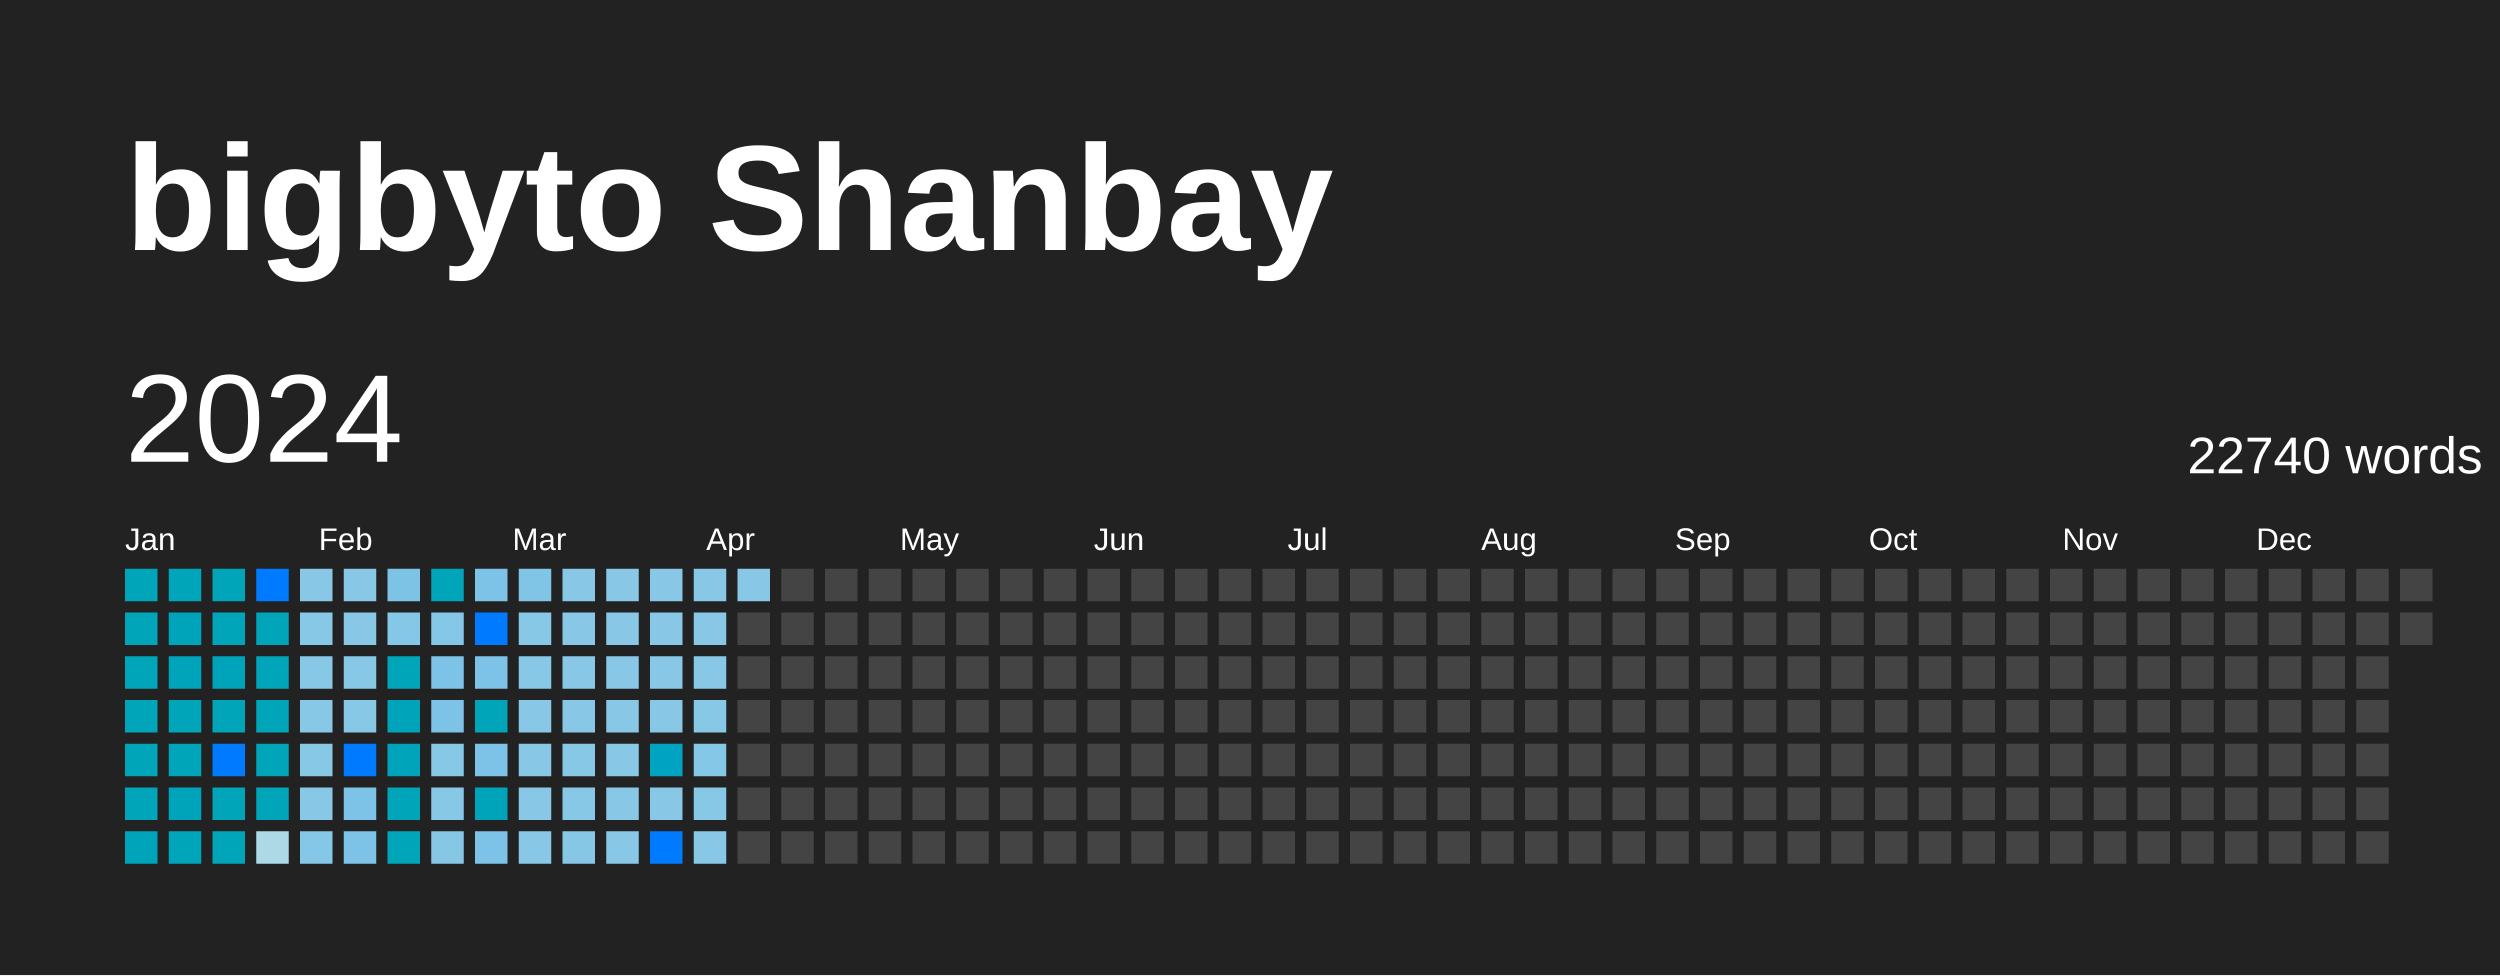
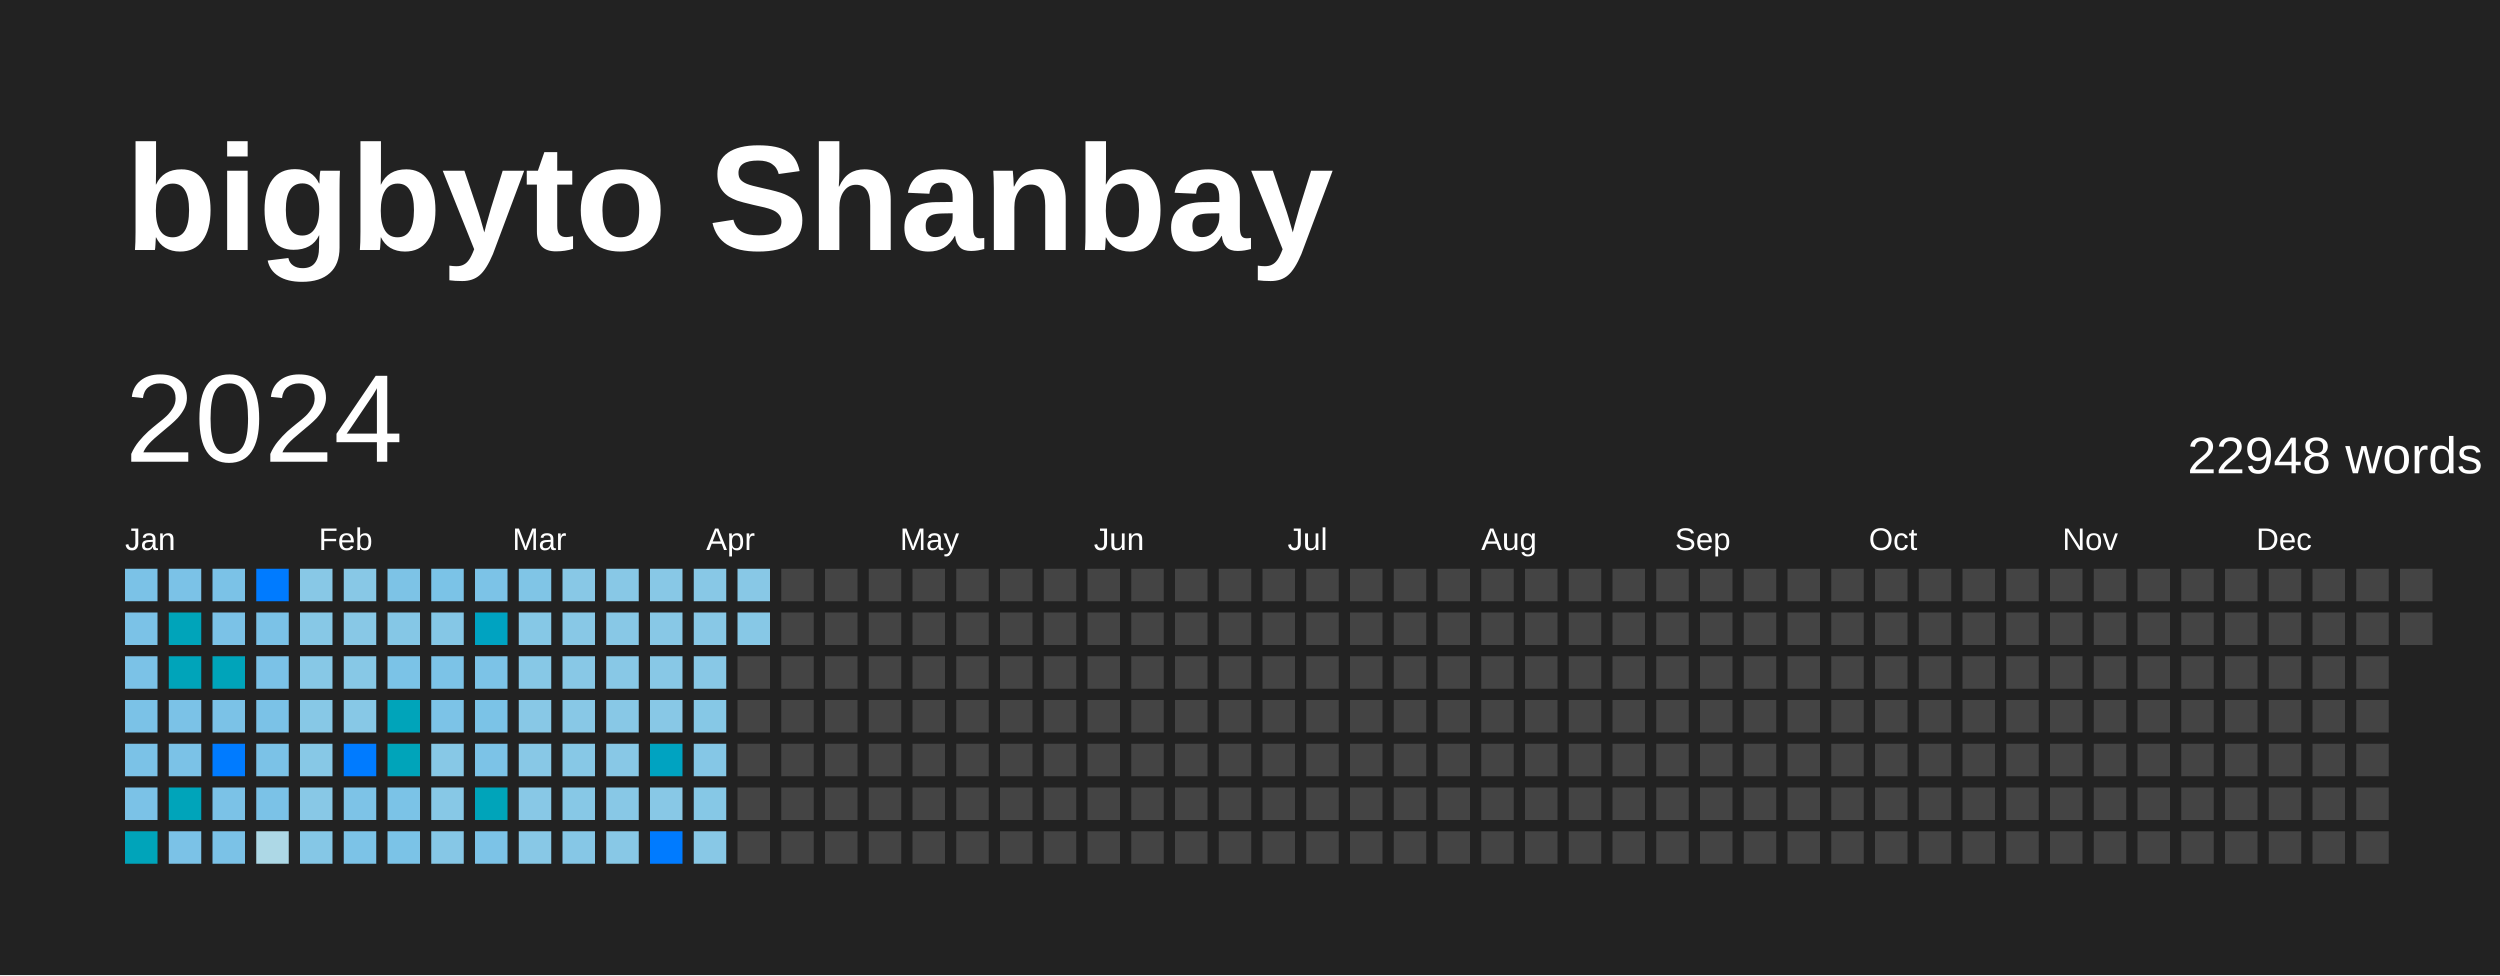
<svg xmlns="http://www.w3.org/2000/svg" baseProfile="full" height="78mm" version="1.1" viewBox="0,0,200,78" width="200mm">
  <defs />
  <rect fill="#222222" height="78" width="200" x="0" y="0" />
  <text fill="#FFFFFF" style="font-size:12px; font-family:Arial; font-weight:bold;" x="10" y="20">bigbyto Shanbay</text>
  <text dominant-baseline="hanging" fill="#FFFFFF" style="font-size:10.0px; font-family:Arial;" x="10" y="30">2024</text>
-   <text dominant-baseline="hanging" fill="#FFFFFF" style="font-size:4.125px; font-family:Arial;" x="175" y="35">22740 words</text>
+   <text dominant-baseline="hanging" fill="#FFFFFF" style="font-size:4.125px; font-family:Arial;" x="175" y="35">22948 words</text>
  <text fill="#FFFFFF" style="font-size:2.5px; font-family:Arial" x="10.0" y="44">Jan</text>
  <text fill="#FFFFFF" style="font-size:2.5px; font-family:Arial" x="25.5" y="44">Feb</text>
  <text fill="#FFFFFF" style="font-size:2.5px; font-family:Arial" x="41.0" y="44">Mar</text>
  <text fill="#FFFFFF" style="font-size:2.5px; font-family:Arial" x="56.5" y="44">Apr</text>
  <text fill="#FFFFFF" style="font-size:2.5px; font-family:Arial" x="72.0" y="44">May</text>
  <text fill="#FFFFFF" style="font-size:2.5px; font-family:Arial" x="87.5" y="44">Jun</text>
  <text fill="#FFFFFF" style="font-size:2.5px; font-family:Arial" x="103.0" y="44">Jul</text>
  <text fill="#FFFFFF" style="font-size:2.5px; font-family:Arial" x="118.5" y="44">Aug</text>
  <text fill="#FFFFFF" style="font-size:2.5px; font-family:Arial" x="134.0" y="44">Sep</text>
  <text fill="#FFFFFF" style="font-size:2.5px; font-family:Arial" x="149.5" y="44">Oct</text>
  <text fill="#FFFFFF" style="font-size:2.5px; font-family:Arial" x="165.0" y="44">Nov</text>
  <text fill="#FFFFFF" style="font-size:2.5px; font-family:Arial" x="180.5" y="44">Dec</text>
-   <rect fill="#00a5b9" height="2.6" width="2.6" x="10.0" y="45.5" />
-   <rect fill="#00a5b9" height="2.6" width="2.6" x="10.0" y="49.0" />
-   <rect fill="#00a5b9" height="2.6" width="2.6" x="10.0" y="52.5" />
-   <rect fill="#00a5b9" height="2.6" width="2.6" x="10.0" y="56.0" />
-   <rect fill="#00a5b9" height="2.6" width="2.6" x="10.0" y="59.5" />
-   <rect fill="#00a5b9" height="2.6" width="2.6" x="10.0" y="63.0" />
+   <rect fill="#7bc2e7" height="2.6" width="2.6" x="10.0" y="45.5" />
+   <rect fill="#7bc2e7" height="2.6" width="2.6" x="10.0" y="49.0" />
+   <rect fill="#7bc2e7" height="2.6" width="2.6" x="10.0" y="52.5" />
+   <rect fill="#7bc2e7" height="2.6" width="2.6" x="10.0" y="56.0" />
+   <rect fill="#7bc2e7" height="2.6" width="2.6" x="10.0" y="59.5" />
+   <rect fill="#7bc2e7" height="2.6" width="2.6" x="10.0" y="63.0" />
  <rect fill="#00a4ba" height="2.6" width="2.6" x="10.0" y="66.5" />
-   <rect fill="#00a5b9" height="2.6" width="2.6" x="13.5" y="45.5" />
+   <rect fill="#7bc2e7" height="2.6" width="2.6" x="13.5" y="45.5" />
  <rect fill="#00a4ba" height="2.6" width="2.6" x="13.5" y="49.0" />
  <rect fill="#00a4ba" height="2.6" width="2.6" x="13.5" y="52.5" />
-   <rect fill="#00a5b9" height="2.6" width="2.6" x="13.5" y="56.0" />
-   <rect fill="#00a5b9" height="2.6" width="2.6" x="13.5" y="59.5" />
+   <rect fill="#7bc2e7" height="2.6" width="2.6" x="13.5" y="56.0" />
+   <rect fill="#7bc2e7" height="2.6" width="2.6" x="13.5" y="59.5" />
  <rect fill="#00a4ba" height="2.6" width="2.6" x="13.5" y="63.0" />
-   <rect fill="#00a5b9" height="2.6" width="2.6" x="13.5" y="66.5" />
-   <rect fill="#00a5b9" height="2.6" width="2.6" x="17.0" y="45.5" />
-   <rect fill="#00a5b9" height="2.6" width="2.6" x="17.0" y="49.0" />
+   <rect fill="#7bc2e7" height="2.6" width="2.6" x="13.5" y="66.5" />
+   <rect fill="#7bc2e7" height="2.6" width="2.6" x="17.0" y="45.5" />
+   <rect fill="#7bc2e7" height="2.6" width="2.6" x="17.0" y="49.0" />
  <rect fill="#00a4ba" height="2.6" width="2.6" x="17.0" y="52.5" />
-   <rect fill="#00a5b9" height="2.6" width="2.6" x="17.0" y="56.0" />
+   <rect fill="#7bc2e7" height="2.6" width="2.6" x="17.0" y="56.0" />
  <rect fill="#007BFF" height="2.6" width="2.6" x="17.0" y="59.5" />
-   <rect fill="#00a5b9" height="2.6" width="2.6" x="17.0" y="63.0" />
-   <rect fill="#00a5b9" height="2.6" width="2.6" x="17.0" y="66.5" />
+   <rect fill="#7bc2e7" height="2.6" width="2.6" x="17.0" y="63.0" />
+   <rect fill="#7bc2e7" height="2.6" width="2.6" x="17.0" y="66.5" />
  <rect fill="#007BFF" height="2.6" width="2.6" x="20.5" y="45.5" />
-   <rect fill="#00a5b9" height="2.6" width="2.6" x="20.5" y="49.0" />
-   <rect fill="#00a5b9" height="2.6" width="2.6" x="20.5" y="52.5" />
-   <rect fill="#00a5b9" height="2.6" width="2.6" x="20.5" y="56.0" />
-   <rect fill="#00a5b9" height="2.6" width="2.6" x="20.5" y="59.5" />
-   <rect fill="#00a5b9" height="2.6" width="2.6" x="20.5" y="63.0" />
+   <rect fill="#7bc2e7" height="2.6" width="2.6" x="20.5" y="49.0" />
+   <rect fill="#7bc2e7" height="2.6" width="2.6" x="20.5" y="52.5" />
+   <rect fill="#7bc2e7" height="2.6" width="2.6" x="20.5" y="56.0" />
+   <rect fill="#7bc2e7" height="2.6" width="2.6" x="20.5" y="59.5" />
+   <rect fill="#7bc2e7" height="2.6" width="2.6" x="20.5" y="63.0" />
  <rect fill="#add8e6" height="2.6" width="2.6" x="20.5" y="66.5" />
  <rect fill="#88c8e6" height="2.6" width="2.6" x="24.0" y="45.5" />
  <rect fill="#87c8e6" height="2.6" width="2.6" x="24.0" y="49.0" />
  <rect fill="#87c8e6" height="2.6" width="2.6" x="24.0" y="52.5" />
  <rect fill="#87c8e6" height="2.6" width="2.6" x="24.0" y="56.0" />
  <rect fill="#87c8e6" height="2.6" width="2.6" x="24.0" y="59.5" />
  <rect fill="#88c8e6" height="2.6" width="2.6" x="24.0" y="63.0" />
  <rect fill="#85c7e6" height="2.6" width="2.6" x="24.0" y="66.5" />
  <rect fill="#88c8e6" height="2.6" width="2.6" x="27.5" y="45.5" />
  <rect fill="#88c8e6" height="2.6" width="2.6" x="27.5" y="49.0" />
  <rect fill="#87c8e6" height="2.6" width="2.6" x="27.5" y="52.5" />
  <rect fill="#87c8e6" height="2.6" width="2.6" x="27.5" y="56.0" />
  <rect fill="#007BFF" height="2.6" width="2.6" x="27.5" y="59.5" />
  <rect fill="#7dc3e7" height="2.6" width="2.6" x="27.5" y="63.0" />
  <rect fill="#7cc3e7" height="2.6" width="2.6" x="27.5" y="66.5" />
  <rect fill="#7dc3e6" height="2.6" width="2.6" x="31.0" y="45.5" />
  <rect fill="#85c7e6" height="2.6" width="2.6" x="31.0" y="49.0" />
-   <rect fill="#00a5b9" height="2.6" width="2.6" x="31.0" y="52.5" />
+   <rect fill="#7bc3e7" height="2.6" width="2.6" x="31.0" y="52.5" />
  <rect fill="#00a4ba" height="2.6" width="2.6" x="31.0" y="56.0" />
  <rect fill="#00a4ba" height="2.6" width="2.6" x="31.0" y="59.5" />
-   <rect fill="#00a5b9" height="2.6" width="2.6" x="31.0" y="63.0" />
-   <rect fill="#00a5b9" height="2.6" width="2.6" x="31.0" y="66.5" />
-   <rect fill="#00a5b9" height="2.6" width="2.6" x="34.5" y="45.5" />
+   <rect fill="#7bc3e7" height="2.6" width="2.6" x="31.0" y="63.0" />
+   <rect fill="#7bc3e7" height="2.6" width="2.6" x="31.0" y="66.5" />
+   <rect fill="#7bc3e7" height="2.6" width="2.6" x="34.5" y="45.5" />
  <rect fill="#85c7e6" height="2.6" width="2.6" x="34.5" y="49.0" />
  <rect fill="#7cc3e7" height="2.6" width="2.6" x="34.5" y="52.5" />
  <rect fill="#7cc3e7" height="2.6" width="2.6" x="34.5" y="56.0" />
  <rect fill="#87c8e6" height="2.6" width="2.6" x="34.5" y="59.5" />
  <rect fill="#87c8e6" height="2.6" width="2.6" x="34.5" y="63.0" />
  <rect fill="#86c7e6" height="2.6" width="2.6" x="34.5" y="66.5" />
  <rect fill="#7cc3e7" height="2.6" width="2.6" x="38.0" y="45.5" />
-   <rect fill="#007BFF" height="2.6" width="2.6" x="38.0" y="49.0" />
+   <rect fill="#00a3c1" height="2.6" width="2.6" x="38.0" y="49.0" />
  <rect fill="#7cc3e7" height="2.6" width="2.6" x="38.0" y="52.5" />
-   <rect fill="#00a5b9" height="2.6" width="2.6" x="38.0" y="56.0" />
+   <rect fill="#7bc3e7" height="2.6" width="2.6" x="38.0" y="56.0" />
  <rect fill="#7cc3e7" height="2.6" width="2.6" x="38.0" y="59.5" />
  <rect fill="#00a4ba" height="2.6" width="2.6" x="38.0" y="63.0" />
  <rect fill="#7cc3e7" height="2.6" width="2.6" x="38.0" y="66.5" />
  <rect fill="#80c5e6" height="2.6" width="2.6" x="41.5" y="45.5" />
  <rect fill="#86c8e6" height="2.6" width="2.6" x="41.5" y="49.0" />
  <rect fill="#87c8e6" height="2.6" width="2.6" x="41.5" y="52.5" />
  <rect fill="#88c8e6" height="2.6" width="2.6" x="41.5" y="56.0" />
  <rect fill="#88c8e6" height="2.6" width="2.6" x="41.5" y="59.5" />
  <rect fill="#88c8e6" height="2.6" width="2.6" x="41.5" y="63.0" />
  <rect fill="#88c8e6" height="2.6" width="2.6" x="41.5" y="66.5" />
  <rect fill="#88c8e6" height="2.6" width="2.6" x="45.0" y="45.5" />
  <rect fill="#88c8e6" height="2.6" width="2.6" x="45.0" y="49.0" />
  <rect fill="#88c8e6" height="2.6" width="2.6" x="45.0" y="52.5" />
  <rect fill="#88c8e6" height="2.6" width="2.6" x="45.0" y="56.0" />
  <rect fill="#87c8e6" height="2.6" width="2.6" x="45.0" y="59.5" />
  <rect fill="#87c8e6" height="2.6" width="2.6" x="45.0" y="63.0" />
  <rect fill="#86c7e6" height="2.6" width="2.6" x="45.0" y="66.5" />
  <rect fill="#88c8e6" height="2.6" width="2.6" x="48.5" y="45.5" />
  <rect fill="#88c8e6" height="2.6" width="2.6" x="48.5" y="49.0" />
  <rect fill="#88c8e6" height="2.6" width="2.6" x="48.5" y="52.5" />
  <rect fill="#88c8e6" height="2.6" width="2.6" x="48.5" y="56.0" />
  <rect fill="#88c8e6" height="2.6" width="2.6" x="48.5" y="59.5" />
  <rect fill="#88c8e6" height="2.6" width="2.6" x="48.5" y="63.0" />
  <rect fill="#88c8e6" height="2.6" width="2.6" x="48.5" y="66.5" />
  <rect fill="#88c8e6" height="2.6" width="2.6" x="52.0" y="45.5" />
  <rect fill="#88c8e6" height="2.6" width="2.6" x="52.0" y="49.0" />
  <rect fill="#88c8e6" height="2.6" width="2.6" x="52.0" y="52.5" />
  <rect fill="#88c8e6" height="2.6" width="2.6" x="52.0" y="56.0" />
  <rect fill="#00a3c1" height="2.6" width="2.6" x="52.0" y="59.5" />
  <rect fill="#88c8e6" height="2.6" width="2.6" x="52.0" y="63.0" />
  <rect fill="#007BFF" height="2.6" width="2.6" x="52.0" y="66.5" />
  <rect fill="#88c8e6" height="2.6" width="2.6" x="55.5" y="45.5" />
  <rect fill="#88c8e6" height="2.6" width="2.6" x="55.5" y="49.0" />
  <rect fill="#88c8e6" height="2.6" width="2.6" x="55.5" y="52.5" />
  <rect fill="#86c8e6" height="2.6" width="2.6" x="55.5" y="56.0" />
  <rect fill="#85c7e6" height="2.6" width="2.6" x="55.5" y="59.5" />
  <rect fill="#86c8e6" height="2.6" width="2.6" x="55.5" y="63.0" />
  <rect fill="#88c8e6" height="2.6" width="2.6" x="55.5" y="66.5" />
  <rect fill="#88c8e6" height="2.6" width="2.6" x="59.0" y="45.5" />
-   <rect fill="#444444" height="2.6" width="2.6" x="59.0" y="49.0" />
+   <rect fill="#87c8e6" height="2.6" width="2.6" x="59.0" y="49.0" />
  <rect fill="#444444" height="2.6" width="2.6" x="59.0" y="52.5" />
  <rect fill="#444444" height="2.6" width="2.6" x="59.0" y="56.0" />
  <rect fill="#444444" height="2.6" width="2.6" x="59.0" y="59.5" />
  <rect fill="#444444" height="2.6" width="2.6" x="59.0" y="63.0" />
  <rect fill="#444444" height="2.6" width="2.6" x="59.0" y="66.5" />
  <rect fill="#444444" height="2.6" width="2.6" x="62.5" y="45.5" />
  <rect fill="#444444" height="2.6" width="2.6" x="62.5" y="49.0" />
  <rect fill="#444444" height="2.6" width="2.6" x="62.5" y="52.5" />
  <rect fill="#444444" height="2.6" width="2.6" x="62.5" y="56.0" />
  <rect fill="#444444" height="2.6" width="2.6" x="62.5" y="59.5" />
  <rect fill="#444444" height="2.6" width="2.6" x="62.5" y="63.0" />
  <rect fill="#444444" height="2.6" width="2.6" x="62.5" y="66.5" />
  <rect fill="#444444" height="2.6" width="2.6" x="66.0" y="45.5" />
  <rect fill="#444444" height="2.6" width="2.6" x="66.0" y="49.0" />
  <rect fill="#444444" height="2.6" width="2.6" x="66.0" y="52.5" />
  <rect fill="#444444" height="2.6" width="2.6" x="66.0" y="56.0" />
  <rect fill="#444444" height="2.6" width="2.6" x="66.0" y="59.5" />
  <rect fill="#444444" height="2.6" width="2.6" x="66.0" y="63.0" />
  <rect fill="#444444" height="2.6" width="2.6" x="66.0" y="66.5" />
  <rect fill="#444444" height="2.6" width="2.6" x="69.5" y="45.5" />
  <rect fill="#444444" height="2.6" width="2.6" x="69.5" y="49.0" />
  <rect fill="#444444" height="2.6" width="2.6" x="69.5" y="52.5" />
  <rect fill="#444444" height="2.6" width="2.6" x="69.5" y="56.0" />
  <rect fill="#444444" height="2.6" width="2.6" x="69.5" y="59.5" />
  <rect fill="#444444" height="2.6" width="2.6" x="69.5" y="63.0" />
  <rect fill="#444444" height="2.6" width="2.6" x="69.5" y="66.5" />
  <rect fill="#444444" height="2.6" width="2.6" x="73.0" y="45.5" />
  <rect fill="#444444" height="2.6" width="2.6" x="73.0" y="49.0" />
  <rect fill="#444444" height="2.6" width="2.6" x="73.0" y="52.5" />
  <rect fill="#444444" height="2.6" width="2.6" x="73.0" y="56.0" />
  <rect fill="#444444" height="2.6" width="2.6" x="73.0" y="59.5" />
  <rect fill="#444444" height="2.6" width="2.6" x="73.0" y="63.0" />
  <rect fill="#444444" height="2.6" width="2.6" x="73.0" y="66.5" />
  <rect fill="#444444" height="2.6" width="2.6" x="76.5" y="45.5" />
  <rect fill="#444444" height="2.6" width="2.6" x="76.5" y="49.0" />
  <rect fill="#444444" height="2.6" width="2.6" x="76.5" y="52.5" />
  <rect fill="#444444" height="2.6" width="2.6" x="76.5" y="56.0" />
  <rect fill="#444444" height="2.6" width="2.6" x="76.5" y="59.5" />
  <rect fill="#444444" height="2.6" width="2.6" x="76.5" y="63.0" />
  <rect fill="#444444" height="2.6" width="2.6" x="76.5" y="66.5" />
  <rect fill="#444444" height="2.6" width="2.6" x="80.0" y="45.5" />
  <rect fill="#444444" height="2.6" width="2.6" x="80.0" y="49.0" />
  <rect fill="#444444" height="2.6" width="2.6" x="80.0" y="52.5" />
  <rect fill="#444444" height="2.6" width="2.6" x="80.0" y="56.0" />
  <rect fill="#444444" height="2.6" width="2.6" x="80.0" y="59.5" />
  <rect fill="#444444" height="2.6" width="2.6" x="80.0" y="63.0" />
  <rect fill="#444444" height="2.6" width="2.6" x="80.0" y="66.5" />
  <rect fill="#444444" height="2.6" width="2.6" x="83.5" y="45.5" />
  <rect fill="#444444" height="2.6" width="2.6" x="83.5" y="49.0" />
  <rect fill="#444444" height="2.6" width="2.6" x="83.5" y="52.5" />
  <rect fill="#444444" height="2.6" width="2.6" x="83.5" y="56.0" />
  <rect fill="#444444" height="2.6" width="2.6" x="83.5" y="59.5" />
  <rect fill="#444444" height="2.6" width="2.6" x="83.5" y="63.0" />
  <rect fill="#444444" height="2.6" width="2.6" x="83.5" y="66.5" />
  <rect fill="#444444" height="2.6" width="2.6" x="87.0" y="45.5" />
  <rect fill="#444444" height="2.6" width="2.6" x="87.0" y="49.0" />
  <rect fill="#444444" height="2.6" width="2.6" x="87.0" y="52.5" />
  <rect fill="#444444" height="2.6" width="2.6" x="87.0" y="56.0" />
  <rect fill="#444444" height="2.6" width="2.6" x="87.0" y="59.5" />
  <rect fill="#444444" height="2.6" width="2.6" x="87.0" y="63.0" />
  <rect fill="#444444" height="2.6" width="2.6" x="87.0" y="66.5" />
  <rect fill="#444444" height="2.6" width="2.6" x="90.5" y="45.5" />
  <rect fill="#444444" height="2.6" width="2.6" x="90.5" y="49.0" />
  <rect fill="#444444" height="2.6" width="2.6" x="90.5" y="52.5" />
  <rect fill="#444444" height="2.6" width="2.6" x="90.5" y="56.0" />
  <rect fill="#444444" height="2.6" width="2.6" x="90.5" y="59.5" />
  <rect fill="#444444" height="2.6" width="2.6" x="90.5" y="63.0" />
  <rect fill="#444444" height="2.6" width="2.6" x="90.5" y="66.5" />
  <rect fill="#444444" height="2.6" width="2.6" x="94.0" y="45.5" />
  <rect fill="#444444" height="2.6" width="2.6" x="94.0" y="49.0" />
  <rect fill="#444444" height="2.6" width="2.6" x="94.0" y="52.5" />
  <rect fill="#444444" height="2.6" width="2.6" x="94.0" y="56.0" />
  <rect fill="#444444" height="2.6" width="2.6" x="94.0" y="59.5" />
  <rect fill="#444444" height="2.6" width="2.6" x="94.0" y="63.0" />
  <rect fill="#444444" height="2.6" width="2.6" x="94.0" y="66.5" />
  <rect fill="#444444" height="2.6" width="2.6" x="97.5" y="45.5" />
  <rect fill="#444444" height="2.6" width="2.6" x="97.5" y="49.0" />
  <rect fill="#444444" height="2.6" width="2.6" x="97.5" y="52.5" />
  <rect fill="#444444" height="2.6" width="2.6" x="97.5" y="56.0" />
  <rect fill="#444444" height="2.6" width="2.6" x="97.5" y="59.5" />
  <rect fill="#444444" height="2.6" width="2.6" x="97.5" y="63.0" />
  <rect fill="#444444" height="2.6" width="2.6" x="97.5" y="66.5" />
  <rect fill="#444444" height="2.6" width="2.6" x="101.0" y="45.5" />
  <rect fill="#444444" height="2.6" width="2.6" x="101.0" y="49.0" />
  <rect fill="#444444" height="2.6" width="2.6" x="101.0" y="52.5" />
  <rect fill="#444444" height="2.6" width="2.6" x="101.0" y="56.0" />
  <rect fill="#444444" height="2.6" width="2.6" x="101.0" y="59.5" />
  <rect fill="#444444" height="2.6" width="2.6" x="101.0" y="63.0" />
  <rect fill="#444444" height="2.6" width="2.6" x="101.0" y="66.5" />
  <rect fill="#444444" height="2.6" width="2.6" x="104.5" y="45.5" />
  <rect fill="#444444" height="2.6" width="2.6" x="104.5" y="49.0" />
  <rect fill="#444444" height="2.6" width="2.6" x="104.5" y="52.5" />
  <rect fill="#444444" height="2.6" width="2.6" x="104.5" y="56.0" />
  <rect fill="#444444" height="2.6" width="2.6" x="104.5" y="59.5" />
  <rect fill="#444444" height="2.6" width="2.6" x="104.5" y="63.0" />
  <rect fill="#444444" height="2.6" width="2.6" x="104.5" y="66.5" />
  <rect fill="#444444" height="2.6" width="2.6" x="108.0" y="45.5" />
  <rect fill="#444444" height="2.6" width="2.6" x="108.0" y="49.0" />
  <rect fill="#444444" height="2.6" width="2.6" x="108.0" y="52.5" />
  <rect fill="#444444" height="2.6" width="2.6" x="108.0" y="56.0" />
  <rect fill="#444444" height="2.6" width="2.6" x="108.0" y="59.5" />
  <rect fill="#444444" height="2.6" width="2.6" x="108.0" y="63.0" />
  <rect fill="#444444" height="2.6" width="2.6" x="108.0" y="66.5" />
  <rect fill="#444444" height="2.6" width="2.6" x="111.5" y="45.5" />
  <rect fill="#444444" height="2.6" width="2.6" x="111.5" y="49.0" />
  <rect fill="#444444" height="2.6" width="2.6" x="111.5" y="52.5" />
  <rect fill="#444444" height="2.6" width="2.6" x="111.5" y="56.0" />
  <rect fill="#444444" height="2.6" width="2.6" x="111.5" y="59.5" />
  <rect fill="#444444" height="2.6" width="2.6" x="111.5" y="63.0" />
  <rect fill="#444444" height="2.6" width="2.6" x="111.5" y="66.5" />
  <rect fill="#444444" height="2.6" width="2.6" x="115.0" y="45.5" />
  <rect fill="#444444" height="2.6" width="2.6" x="115.0" y="49.0" />
  <rect fill="#444444" height="2.6" width="2.6" x="115.0" y="52.5" />
  <rect fill="#444444" height="2.6" width="2.6" x="115.0" y="56.0" />
  <rect fill="#444444" height="2.6" width="2.6" x="115.0" y="59.5" />
  <rect fill="#444444" height="2.6" width="2.6" x="115.0" y="63.0" />
  <rect fill="#444444" height="2.6" width="2.6" x="115.0" y="66.5" />
  <rect fill="#444444" height="2.6" width="2.6" x="118.5" y="45.5" />
  <rect fill="#444444" height="2.6" width="2.6" x="118.5" y="49.0" />
  <rect fill="#444444" height="2.6" width="2.6" x="118.5" y="52.5" />
  <rect fill="#444444" height="2.6" width="2.6" x="118.5" y="56.0" />
  <rect fill="#444444" height="2.6" width="2.6" x="118.5" y="59.5" />
  <rect fill="#444444" height="2.6" width="2.6" x="118.5" y="63.0" />
  <rect fill="#444444" height="2.6" width="2.6" x="118.5" y="66.5" />
  <rect fill="#444444" height="2.6" width="2.6" x="122.0" y="45.5" />
  <rect fill="#444444" height="2.6" width="2.6" x="122.0" y="49.0" />
  <rect fill="#444444" height="2.6" width="2.6" x="122.0" y="52.5" />
  <rect fill="#444444" height="2.6" width="2.6" x="122.0" y="56.0" />
  <rect fill="#444444" height="2.6" width="2.6" x="122.0" y="59.5" />
  <rect fill="#444444" height="2.6" width="2.6" x="122.0" y="63.0" />
  <rect fill="#444444" height="2.6" width="2.6" x="122.0" y="66.5" />
  <rect fill="#444444" height="2.6" width="2.6" x="125.5" y="45.5" />
  <rect fill="#444444" height="2.6" width="2.6" x="125.5" y="49.0" />
  <rect fill="#444444" height="2.6" width="2.6" x="125.5" y="52.5" />
  <rect fill="#444444" height="2.6" width="2.6" x="125.5" y="56.0" />
  <rect fill="#444444" height="2.6" width="2.6" x="125.5" y="59.5" />
  <rect fill="#444444" height="2.6" width="2.6" x="125.5" y="63.0" />
  <rect fill="#444444" height="2.6" width="2.6" x="125.5" y="66.5" />
  <rect fill="#444444" height="2.6" width="2.6" x="129.0" y="45.5" />
  <rect fill="#444444" height="2.6" width="2.6" x="129.0" y="49.0" />
  <rect fill="#444444" height="2.6" width="2.6" x="129.0" y="52.5" />
  <rect fill="#444444" height="2.6" width="2.6" x="129.0" y="56.0" />
  <rect fill="#444444" height="2.6" width="2.6" x="129.0" y="59.5" />
  <rect fill="#444444" height="2.6" width="2.6" x="129.0" y="63.0" />
  <rect fill="#444444" height="2.6" width="2.6" x="129.0" y="66.5" />
  <rect fill="#444444" height="2.6" width="2.6" x="132.5" y="45.5" />
  <rect fill="#444444" height="2.6" width="2.6" x="132.5" y="49.0" />
  <rect fill="#444444" height="2.6" width="2.6" x="132.5" y="52.5" />
  <rect fill="#444444" height="2.6" width="2.6" x="132.5" y="56.0" />
  <rect fill="#444444" height="2.6" width="2.6" x="132.5" y="59.5" />
  <rect fill="#444444" height="2.6" width="2.6" x="132.5" y="63.0" />
  <rect fill="#444444" height="2.6" width="2.6" x="132.5" y="66.5" />
  <rect fill="#444444" height="2.6" width="2.6" x="136.0" y="45.5" />
  <rect fill="#444444" height="2.6" width="2.6" x="136.0" y="49.0" />
  <rect fill="#444444" height="2.6" width="2.6" x="136.0" y="52.5" />
  <rect fill="#444444" height="2.6" width="2.6" x="136.0" y="56.0" />
  <rect fill="#444444" height="2.6" width="2.6" x="136.0" y="59.5" />
  <rect fill="#444444" height="2.6" width="2.6" x="136.0" y="63.0" />
  <rect fill="#444444" height="2.6" width="2.6" x="136.0" y="66.5" />
  <rect fill="#444444" height="2.6" width="2.6" x="139.5" y="45.5" />
  <rect fill="#444444" height="2.6" width="2.6" x="139.5" y="49.0" />
  <rect fill="#444444" height="2.6" width="2.6" x="139.5" y="52.5" />
  <rect fill="#444444" height="2.6" width="2.6" x="139.5" y="56.0" />
  <rect fill="#444444" height="2.6" width="2.6" x="139.5" y="59.5" />
  <rect fill="#444444" height="2.6" width="2.6" x="139.5" y="63.0" />
  <rect fill="#444444" height="2.6" width="2.6" x="139.5" y="66.5" />
  <rect fill="#444444" height="2.6" width="2.6" x="143.0" y="45.5" />
  <rect fill="#444444" height="2.6" width="2.6" x="143.0" y="49.0" />
  <rect fill="#444444" height="2.6" width="2.6" x="143.0" y="52.5" />
  <rect fill="#444444" height="2.6" width="2.6" x="143.0" y="56.0" />
  <rect fill="#444444" height="2.6" width="2.6" x="143.0" y="59.5" />
  <rect fill="#444444" height="2.6" width="2.6" x="143.0" y="63.0" />
  <rect fill="#444444" height="2.6" width="2.6" x="143.0" y="66.5" />
  <rect fill="#444444" height="2.6" width="2.6" x="146.5" y="45.5" />
  <rect fill="#444444" height="2.6" width="2.6" x="146.5" y="49.0" />
  <rect fill="#444444" height="2.6" width="2.6" x="146.5" y="52.5" />
  <rect fill="#444444" height="2.6" width="2.6" x="146.5" y="56.0" />
  <rect fill="#444444" height="2.6" width="2.6" x="146.5" y="59.5" />
  <rect fill="#444444" height="2.6" width="2.6" x="146.5" y="63.0" />
  <rect fill="#444444" height="2.6" width="2.6" x="146.5" y="66.5" />
  <rect fill="#444444" height="2.6" width="2.6" x="150.0" y="45.5" />
  <rect fill="#444444" height="2.6" width="2.6" x="150.0" y="49.0" />
  <rect fill="#444444" height="2.6" width="2.6" x="150.0" y="52.5" />
  <rect fill="#444444" height="2.6" width="2.6" x="150.0" y="56.0" />
  <rect fill="#444444" height="2.6" width="2.6" x="150.0" y="59.5" />
  <rect fill="#444444" height="2.6" width="2.6" x="150.0" y="63.0" />
  <rect fill="#444444" height="2.6" width="2.6" x="150.0" y="66.5" />
  <rect fill="#444444" height="2.6" width="2.6" x="153.5" y="45.5" />
  <rect fill="#444444" height="2.6" width="2.6" x="153.5" y="49.0" />
  <rect fill="#444444" height="2.6" width="2.6" x="153.5" y="52.5" />
  <rect fill="#444444" height="2.6" width="2.6" x="153.5" y="56.0" />
  <rect fill="#444444" height="2.6" width="2.6" x="153.5" y="59.5" />
  <rect fill="#444444" height="2.6" width="2.6" x="153.5" y="63.0" />
  <rect fill="#444444" height="2.6" width="2.6" x="153.5" y="66.5" />
  <rect fill="#444444" height="2.6" width="2.6" x="157.0" y="45.5" />
  <rect fill="#444444" height="2.6" width="2.6" x="157.0" y="49.0" />
  <rect fill="#444444" height="2.6" width="2.6" x="157.0" y="52.5" />
  <rect fill="#444444" height="2.6" width="2.6" x="157.0" y="56.0" />
  <rect fill="#444444" height="2.6" width="2.6" x="157.0" y="59.5" />
  <rect fill="#444444" height="2.6" width="2.6" x="157.0" y="63.0" />
  <rect fill="#444444" height="2.6" width="2.6" x="157.0" y="66.5" />
  <rect fill="#444444" height="2.6" width="2.6" x="160.5" y="45.5" />
  <rect fill="#444444" height="2.6" width="2.6" x="160.5" y="49.0" />
  <rect fill="#444444" height="2.6" width="2.6" x="160.5" y="52.5" />
  <rect fill="#444444" height="2.6" width="2.6" x="160.5" y="56.0" />
  <rect fill="#444444" height="2.6" width="2.6" x="160.5" y="59.5" />
  <rect fill="#444444" height="2.6" width="2.6" x="160.5" y="63.0" />
  <rect fill="#444444" height="2.6" width="2.6" x="160.5" y="66.5" />
  <rect fill="#444444" height="2.6" width="2.6" x="164.0" y="45.5" />
  <rect fill="#444444" height="2.6" width="2.6" x="164.0" y="49.0" />
  <rect fill="#444444" height="2.6" width="2.6" x="164.0" y="52.5" />
  <rect fill="#444444" height="2.6" width="2.6" x="164.0" y="56.0" />
  <rect fill="#444444" height="2.6" width="2.6" x="164.0" y="59.5" />
  <rect fill="#444444" height="2.6" width="2.6" x="164.0" y="63.0" />
  <rect fill="#444444" height="2.6" width="2.6" x="164.0" y="66.5" />
  <rect fill="#444444" height="2.6" width="2.6" x="167.5" y="45.5" />
  <rect fill="#444444" height="2.6" width="2.6" x="167.5" y="49.0" />
  <rect fill="#444444" height="2.6" width="2.6" x="167.5" y="52.5" />
  <rect fill="#444444" height="2.6" width="2.6" x="167.5" y="56.0" />
  <rect fill="#444444" height="2.6" width="2.6" x="167.5" y="59.5" />
  <rect fill="#444444" height="2.6" width="2.6" x="167.5" y="63.0" />
  <rect fill="#444444" height="2.6" width="2.6" x="167.5" y="66.5" />
  <rect fill="#444444" height="2.6" width="2.6" x="171.0" y="45.5" />
  <rect fill="#444444" height="2.6" width="2.6" x="171.0" y="49.0" />
  <rect fill="#444444" height="2.6" width="2.6" x="171.0" y="52.5" />
  <rect fill="#444444" height="2.6" width="2.6" x="171.0" y="56.0" />
  <rect fill="#444444" height="2.6" width="2.6" x="171.0" y="59.5" />
  <rect fill="#444444" height="2.6" width="2.6" x="171.0" y="63.0" />
  <rect fill="#444444" height="2.6" width="2.6" x="171.0" y="66.5" />
  <rect fill="#444444" height="2.6" width="2.6" x="174.5" y="45.5" />
  <rect fill="#444444" height="2.6" width="2.6" x="174.5" y="49.0" />
  <rect fill="#444444" height="2.6" width="2.6" x="174.5" y="52.5" />
  <rect fill="#444444" height="2.6" width="2.6" x="174.5" y="56.0" />
  <rect fill="#444444" height="2.6" width="2.6" x="174.5" y="59.5" />
  <rect fill="#444444" height="2.6" width="2.6" x="174.5" y="63.0" />
  <rect fill="#444444" height="2.6" width="2.6" x="174.5" y="66.5" />
  <rect fill="#444444" height="2.6" width="2.6" x="178.0" y="45.5" />
  <rect fill="#444444" height="2.6" width="2.6" x="178.0" y="49.0" />
  <rect fill="#444444" height="2.6" width="2.6" x="178.0" y="52.5" />
  <rect fill="#444444" height="2.6" width="2.6" x="178.0" y="56.0" />
  <rect fill="#444444" height="2.6" width="2.6" x="178.0" y="59.5" />
  <rect fill="#444444" height="2.6" width="2.6" x="178.0" y="63.0" />
  <rect fill="#444444" height="2.6" width="2.6" x="178.0" y="66.5" />
  <rect fill="#444444" height="2.6" width="2.6" x="181.5" y="45.5" />
  <rect fill="#444444" height="2.6" width="2.6" x="181.5" y="49.0" />
  <rect fill="#444444" height="2.6" width="2.6" x="181.5" y="52.5" />
  <rect fill="#444444" height="2.6" width="2.6" x="181.5" y="56.0" />
  <rect fill="#444444" height="2.6" width="2.6" x="181.5" y="59.5" />
  <rect fill="#444444" height="2.6" width="2.6" x="181.5" y="63.0" />
  <rect fill="#444444" height="2.6" width="2.6" x="181.5" y="66.5" />
  <rect fill="#444444" height="2.6" width="2.6" x="185.0" y="45.5" />
  <rect fill="#444444" height="2.6" width="2.6" x="185.0" y="49.0" />
  <rect fill="#444444" height="2.6" width="2.6" x="185.0" y="52.5" />
  <rect fill="#444444" height="2.6" width="2.6" x="185.0" y="56.0" />
  <rect fill="#444444" height="2.6" width="2.6" x="185.0" y="59.5" />
  <rect fill="#444444" height="2.6" width="2.6" x="185.0" y="63.0" />
  <rect fill="#444444" height="2.6" width="2.6" x="185.0" y="66.5" />
  <rect fill="#444444" height="2.6" width="2.6" x="188.5" y="45.5" />
  <rect fill="#444444" height="2.6" width="2.6" x="188.5" y="49.0" />
  <rect fill="#444444" height="2.6" width="2.6" x="188.5" y="52.5" />
  <rect fill="#444444" height="2.6" width="2.6" x="188.5" y="56.0" />
  <rect fill="#444444" height="2.6" width="2.6" x="188.5" y="59.5" />
  <rect fill="#444444" height="2.6" width="2.6" x="188.5" y="63.0" />
  <rect fill="#444444" height="2.6" width="2.6" x="188.5" y="66.5" />
  <rect fill="#444444" height="2.6" width="2.6" x="192.0" y="45.5" />
  <rect fill="#444444" height="2.6" width="2.6" x="192.0" y="49.0" />
</svg>
